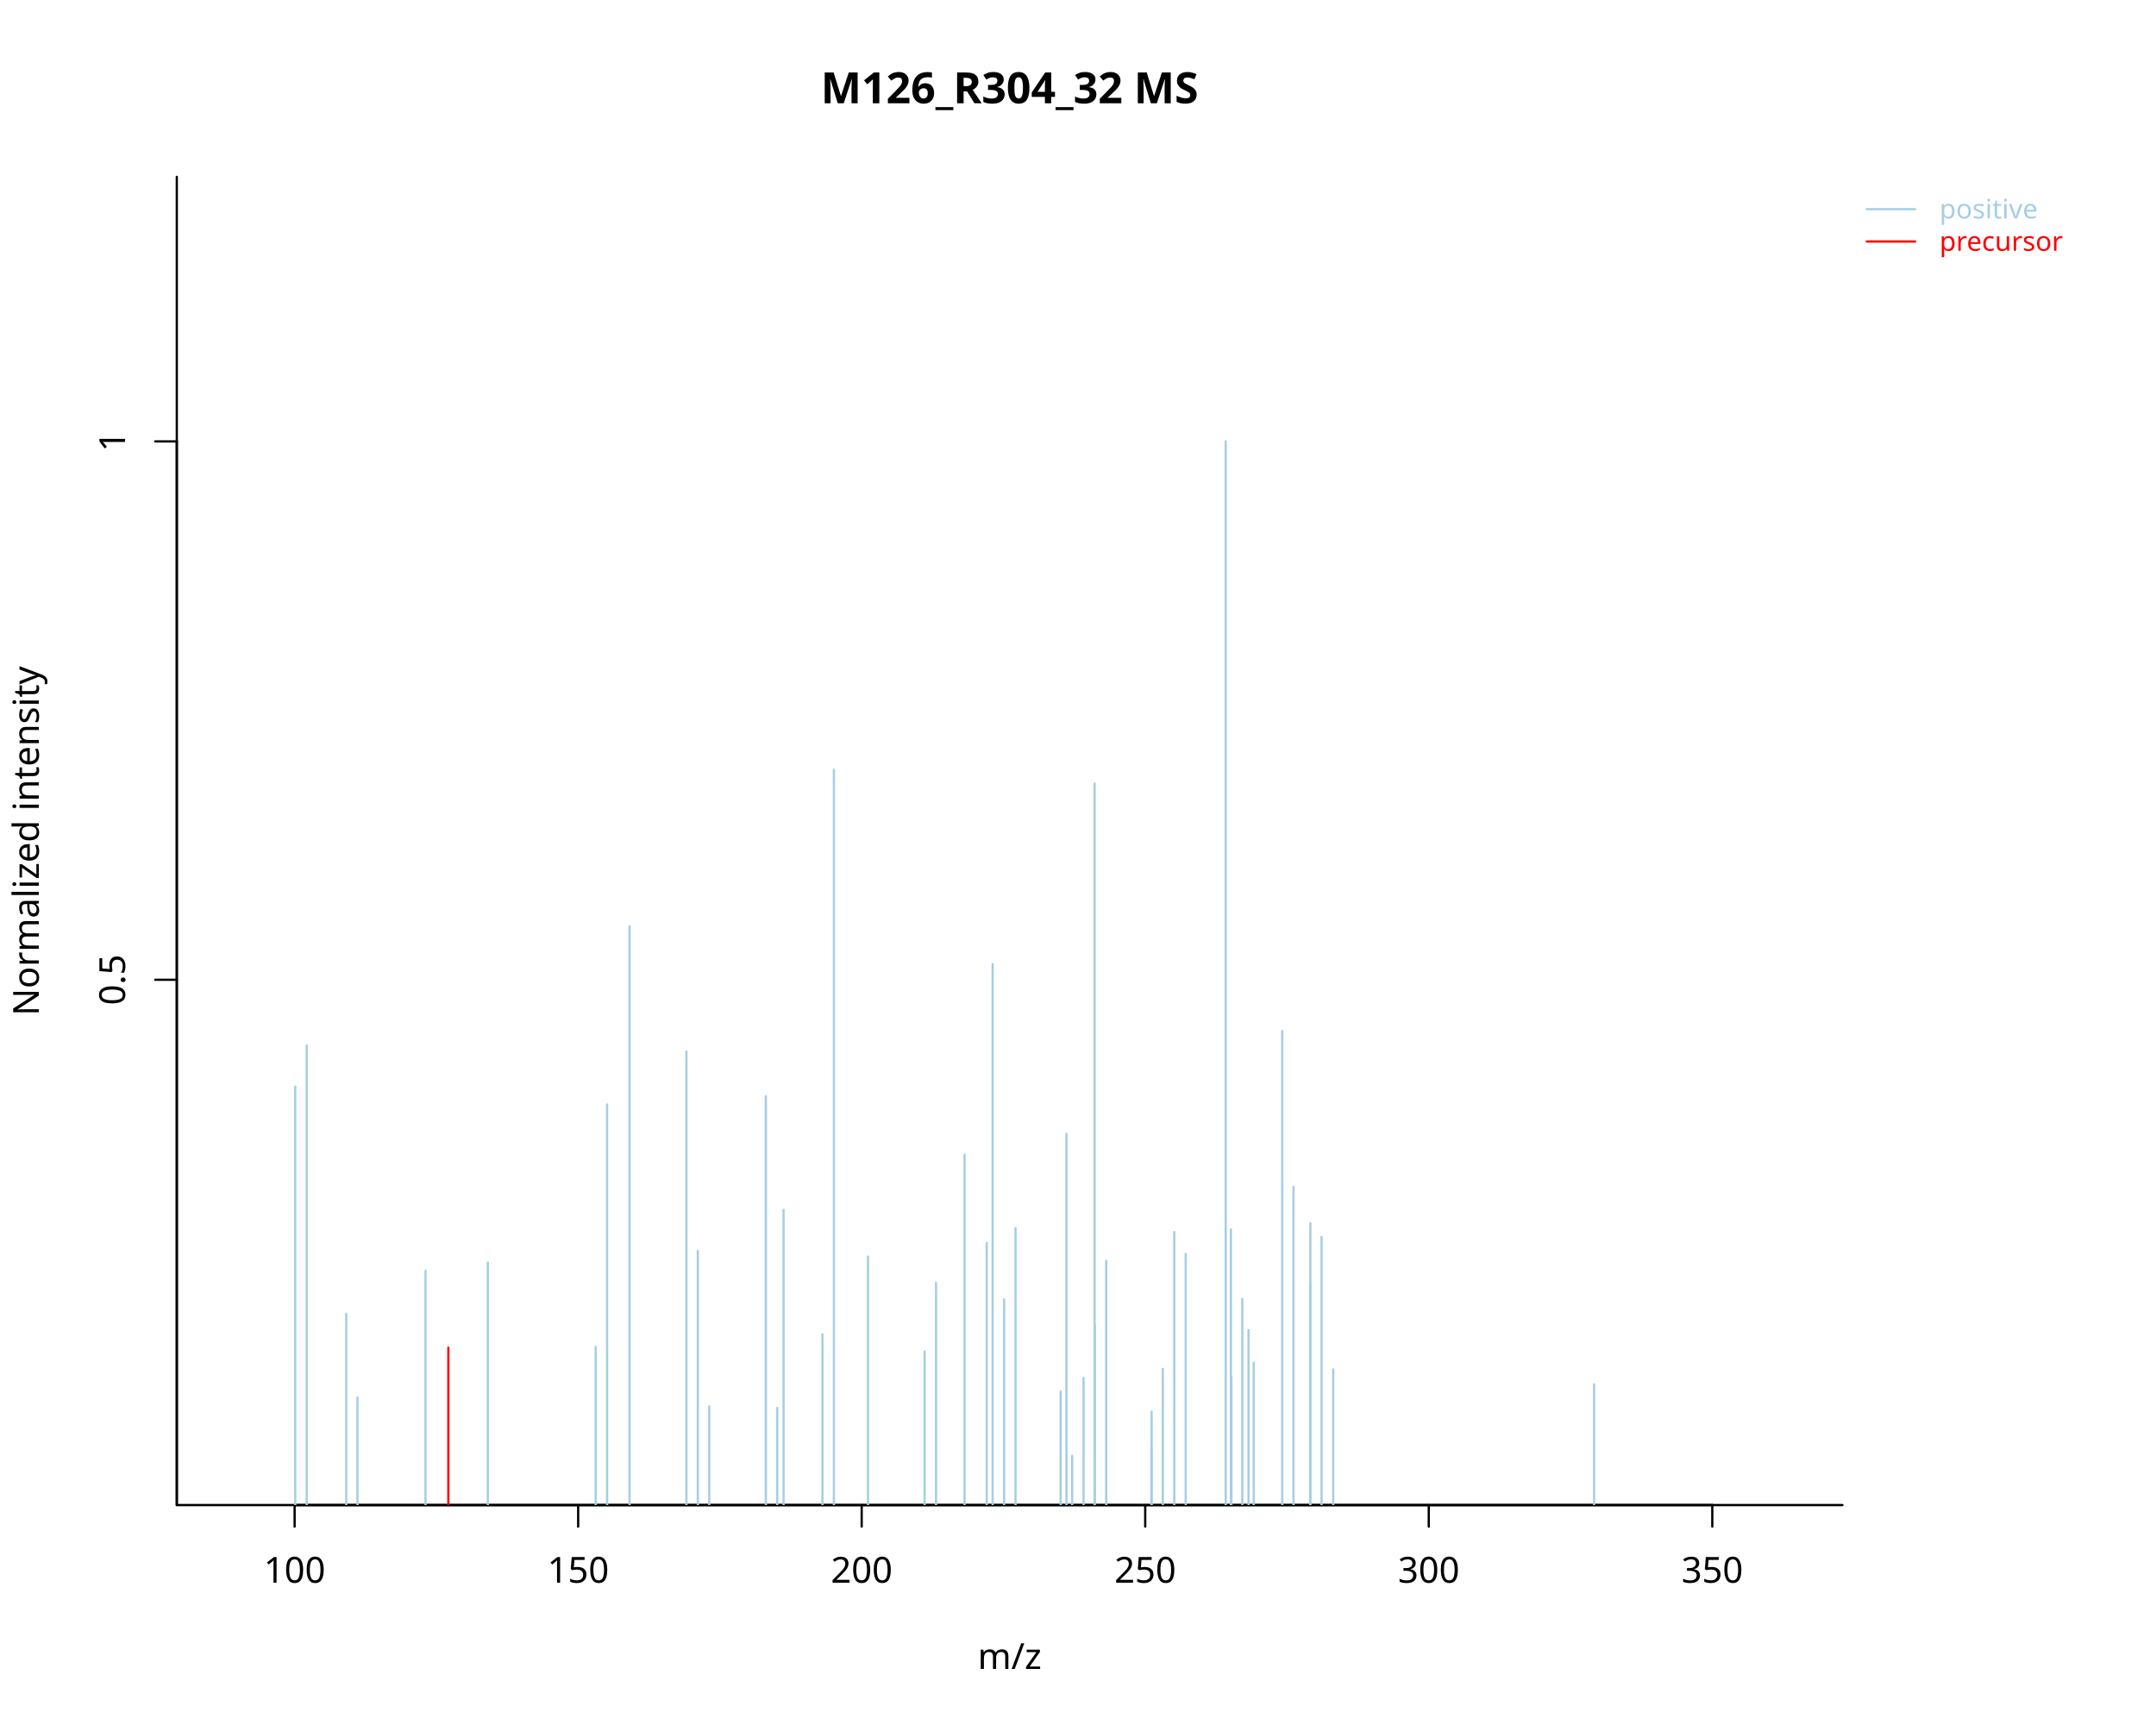
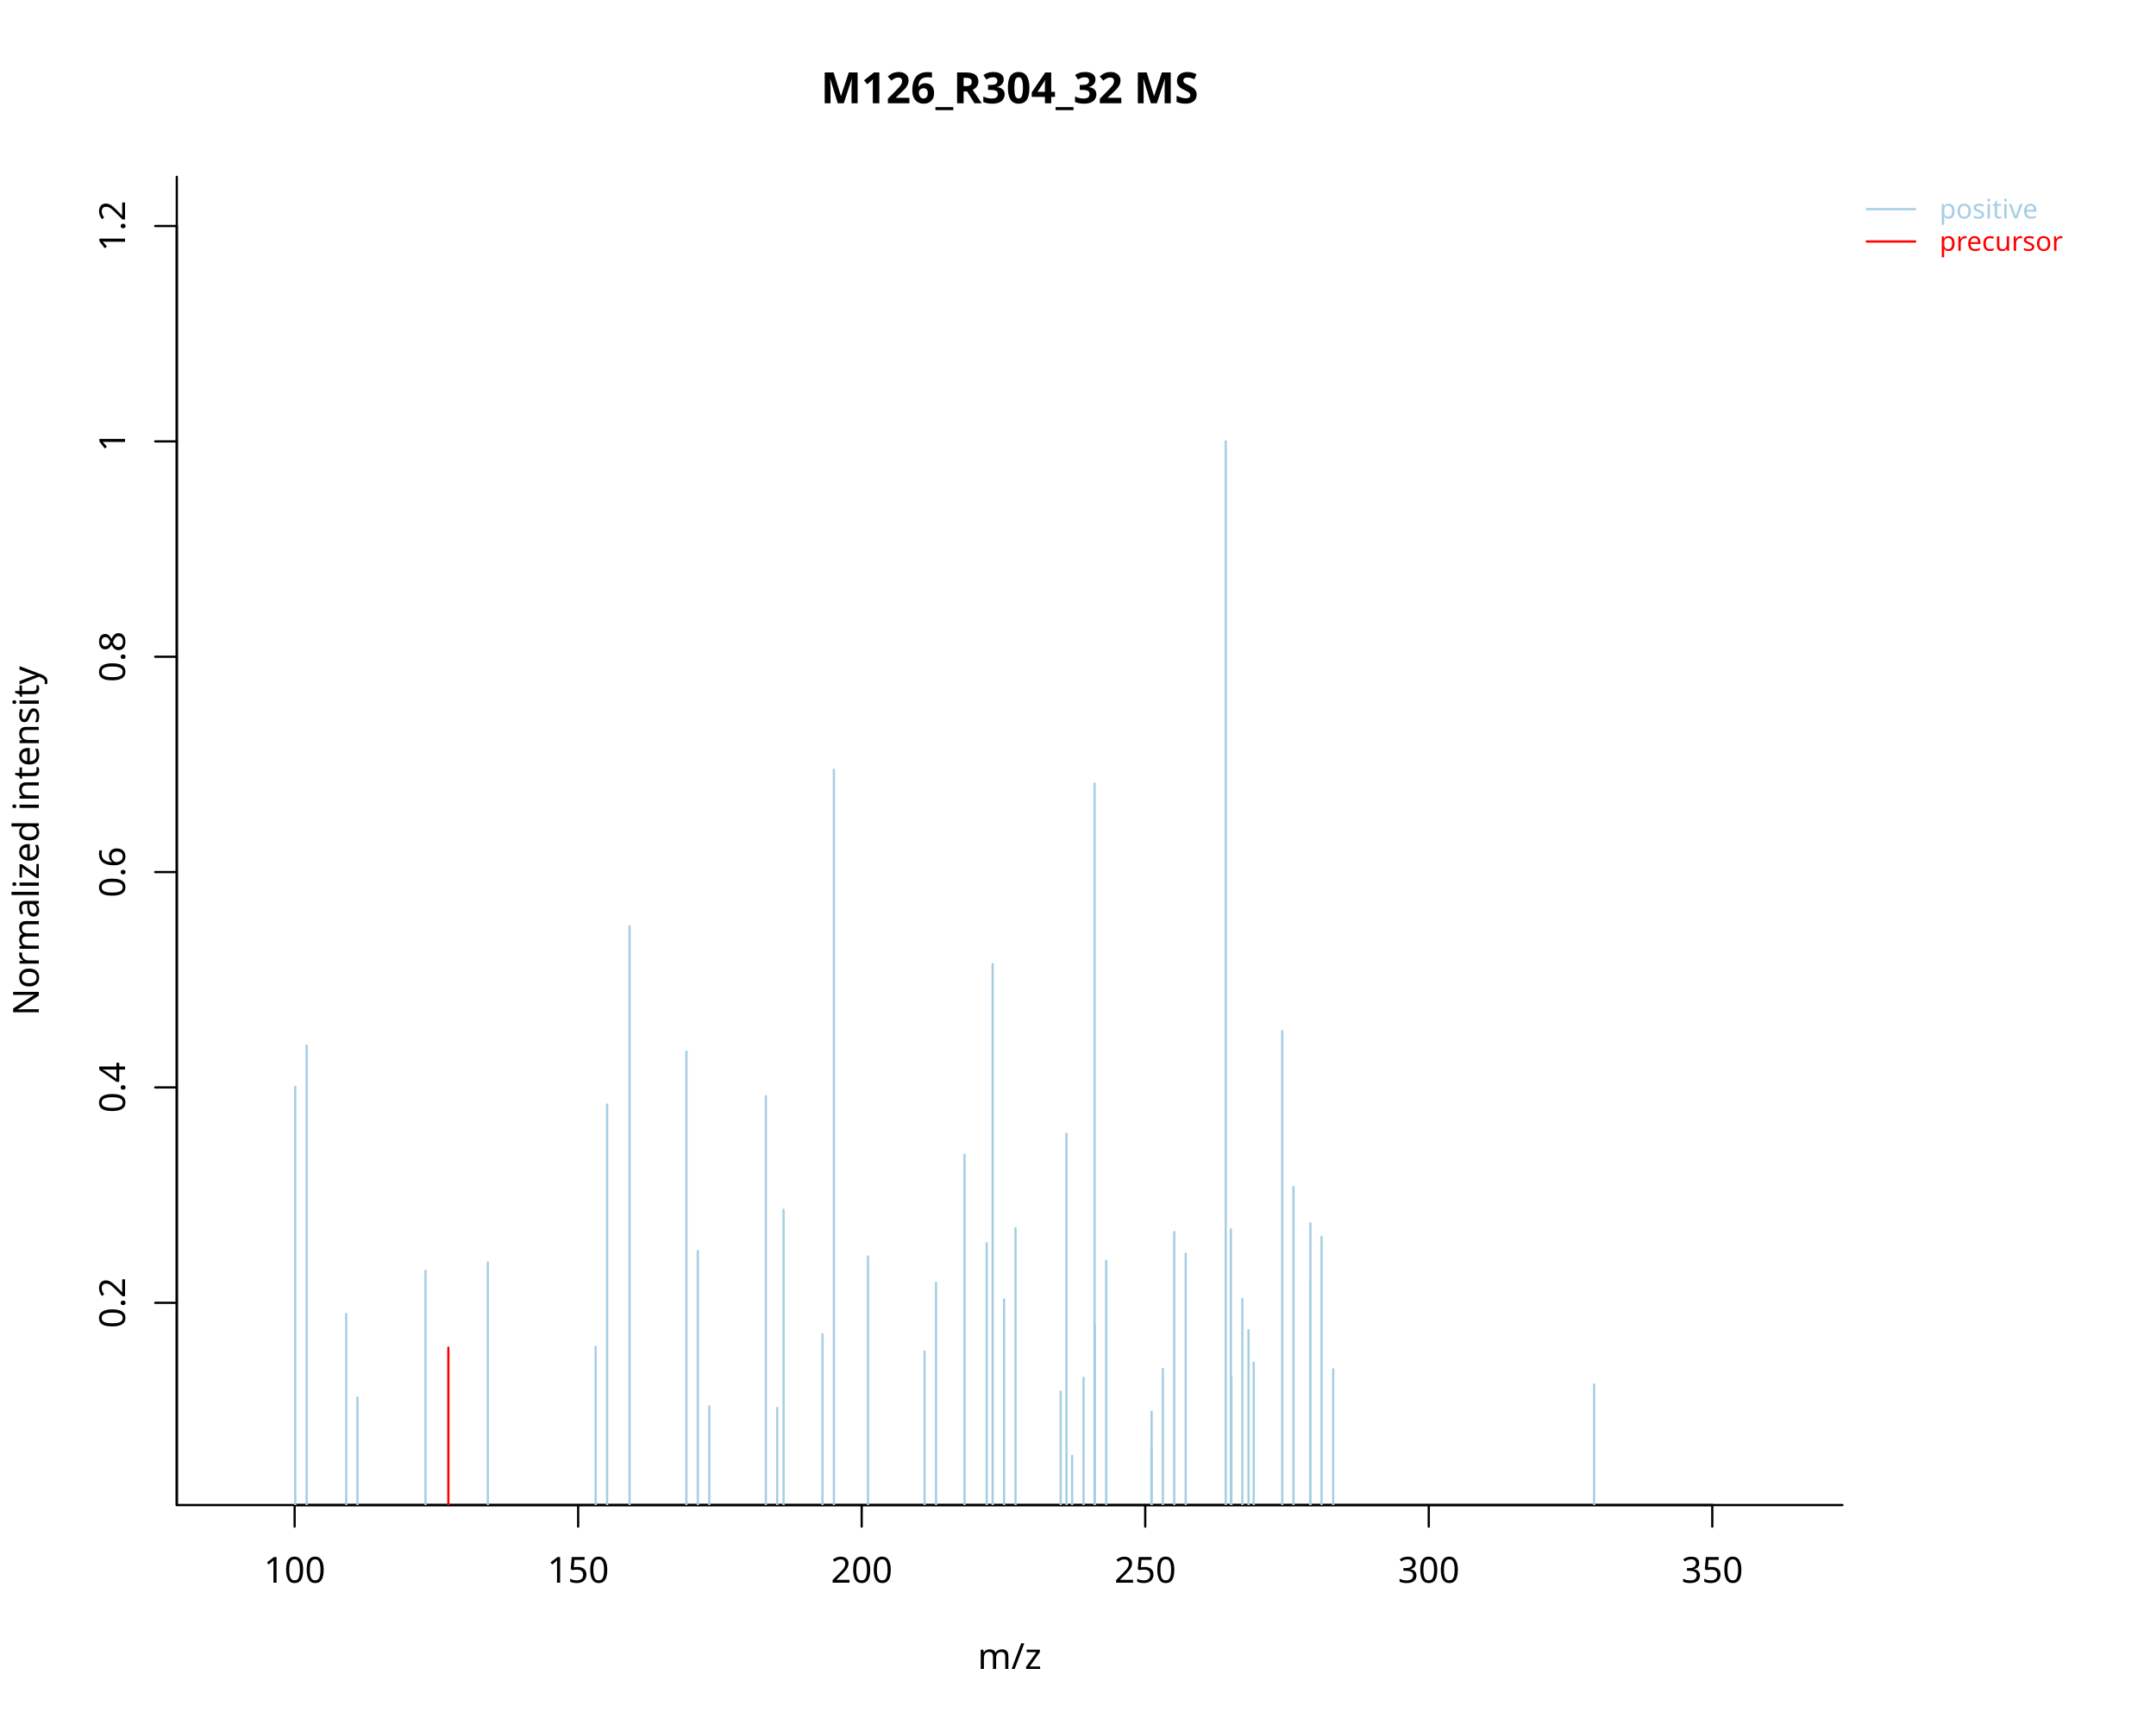
<svg xmlns="http://www.w3.org/2000/svg" class="svglite" data-engine-version="2.0" width="720.00pt" height="576.00pt" viewBox="0 0 720.00 576.00">
  <defs>
    <style type="text/css">
    .svglite line, .svglite polyline, .svglite polygon, .svglite path, .svglite rect, .svglite circle {
      fill: none;
      stroke: #000000;
      stroke-linecap: round;
      stroke-linejoin: round;
      stroke-miterlimit: 10.00;
    }
  </style>
  </defs>
  <rect width="100%" height="100%" style="stroke: none; fill: #FFFFFF;" />
  <defs>
    <clipPath id="cpMC4wMHw3MjAuMDB8MC4wMHw1NzYuMDA=">
      <rect x="0.00" y="0.00" width="720.00" height="576.00" />
    </clipPath>
  </defs>
  <g clip-path="url(#cpMC4wMHw3MjAuMDB8MC4wMHw1NzYuMDA=)">
    <line x1="98.39" y1="502.56" x2="571.82" y2="502.56" style="stroke-width: 0.75;" />
    <line x1="98.39" y1="502.56" x2="98.39" y2="509.76" style="stroke-width: 0.75;" />
    <line x1="193.08" y1="502.56" x2="193.08" y2="509.76" style="stroke-width: 0.75;" />
    <line x1="287.76" y1="502.56" x2="287.76" y2="509.76" style="stroke-width: 0.75;" />
    <line x1="382.45" y1="502.56" x2="382.45" y2="509.76" style="stroke-width: 0.75;" />
    <line x1="477.14" y1="502.56" x2="477.14" y2="509.76" style="stroke-width: 0.75;" />
    <line x1="571.82" y1="502.56" x2="571.82" y2="509.76" style="stroke-width: 0.75;" />
    <text x="98.39" y="528.48" text-anchor="middle" style="font-size: 12.00px; font-family: sans;" textLength="20.02px" lengthAdjust="spacingAndGlyphs">100</text>
    <text x="193.08" y="528.48" text-anchor="middle" style="font-size: 12.00px; font-family: sans;" textLength="20.02px" lengthAdjust="spacingAndGlyphs">150</text>
    <text x="287.76" y="528.48" text-anchor="middle" style="font-size: 12.00px; font-family: sans;" textLength="20.02px" lengthAdjust="spacingAndGlyphs">200</text>
    <text x="382.45" y="528.48" text-anchor="middle" style="font-size: 12.00px; font-family: sans;" textLength="20.02px" lengthAdjust="spacingAndGlyphs">250</text>
    <text x="477.14" y="528.48" text-anchor="middle" style="font-size: 12.00px; font-family: sans;" textLength="20.02px" lengthAdjust="spacingAndGlyphs">300</text>
    <text x="571.82" y="528.48" text-anchor="middle" style="font-size: 12.00px; font-family: sans;" textLength="20.02px" lengthAdjust="spacingAndGlyphs">350</text>
    <polyline points="59.04,59.04 59.04,502.56 615.29,502.56 " style="stroke-width: 0.75;" />
  </g>
  <defs>
    <clipPath id="cpMC4wMHw2NDUuNTN8MC4wMHw1NzYuMDA=">
      <rect x="0.00" y="0.00" width="645.53" height="576.00" />
    </clipPath>
  </defs>
  <g clip-path="url(#cpMC4wMHw2NDUuNTN8MC4wMHw1NzYuMDA=)">
    <text x="337.16" y="34.48" text-anchor="middle" style="font-size: 14.40px; font-weight: bold; font-family: sans;" textLength="128.11px" lengthAdjust="spacingAndGlyphs">M126_R304_32 MS</text>
    <text x="337.16" y="557.28" text-anchor="middle" style="font-size: 12.00px; font-family: sans;" textLength="19.34px" lengthAdjust="spacingAndGlyphs">m/z</text>
    <text transform="translate(12.96,280.80) rotate(-90)" text-anchor="middle" style="font-size: 12.00px; font-family: sans;" textLength="108.06px" lengthAdjust="spacingAndGlyphs">Normalized intensity</text>
  </g>
  <defs>
    <clipPath id="cpNTkuMDR8NjE1LjI5fDU5LjA0fDUwMi41Ng==">
      <rect x="59.04" y="59.04" width="556.25" height="443.52" />
    </clipPath>
  </defs>
  <g clip-path="url(#cpNTkuMDR8NjE1LjI5fDU5LjA0fDUwMi41Ng==)">
    <line x1="358.04" y1="506.94" x2="358.04" y2="486.13" style="stroke-width: 0.75; stroke: #A6CEE3;" />
    <line x1="384.51" y1="506.94" x2="384.51" y2="483.03" style="stroke-width: 0.75; stroke: #A6CEE3;" />
    <line x1="384.58" y1="506.94" x2="384.58" y2="471.38" style="stroke-width: 0.75; stroke: #A6CEE3;" />
    <line x1="259.57" y1="506.94" x2="259.57" y2="470.10" style="stroke-width: 0.75; stroke: #A6CEE3;" />
    <line x1="236.85" y1="506.94" x2="236.85" y2="469.60" style="stroke-width: 0.75; stroke: #A6CEE3;" />
    <line x1="119.37" y1="506.94" x2="119.37" y2="466.62" style="stroke-width: 0.75; stroke: #A6CEE3;" />
    <line x1="354.22" y1="506.94" x2="354.22" y2="464.62" style="stroke-width: 0.75; stroke: #A6CEE3;" />
    <line x1="532.35" y1="506.94" x2="532.35" y2="462.29" style="stroke-width: 0.75; stroke: #A6CEE3;" />
    <line x1="361.86" y1="506.94" x2="361.86" y2="460.09" style="stroke-width: 0.75; stroke: #A6CEE3;" />
    <line x1="411.23" y1="506.94" x2="411.23" y2="459.74" style="stroke-width: 0.75; stroke: #A6CEE3;" />
    <line x1="445.23" y1="506.94" x2="445.23" y2="457.21" style="stroke-width: 0.75; stroke: #A6CEE3;" />
    <line x1="388.33" y1="506.94" x2="388.33" y2="457.06" style="stroke-width: 0.75; stroke: #A6CEE3;" />
    <line x1="418.69" y1="506.94" x2="418.69" y2="455.01" style="stroke-width: 0.75; stroke: #A6CEE3;" />
    <line x1="308.77" y1="506.94" x2="308.77" y2="451.26" style="stroke-width: 0.75; stroke: #A6CEE3;" />
    <line x1="149.73" y1="506.94" x2="149.73" y2="450.00" style="stroke-width: 0.75; stroke: #FF0000;" />
    <line x1="198.93" y1="506.94" x2="198.93" y2="449.74" style="stroke-width: 0.75; stroke: #A6CEE3;" />
    <line x1="274.66" y1="506.94" x2="274.66" y2="445.54" style="stroke-width: 0.75; stroke: #A6CEE3;" />
    <line x1="416.95" y1="506.94" x2="416.95" y2="444.12" style="stroke-width: 0.75; stroke: #A6CEE3;" />
    <line x1="365.61" y1="506.94" x2="365.61" y2="442.59" style="stroke-width: 0.75; stroke: #A6CEE3;" />
    <line x1="115.62" y1="506.94" x2="115.62" y2="438.73" style="stroke-width: 0.75; stroke: #A6CEE3;" />
    <line x1="335.32" y1="506.94" x2="335.32" y2="433.86" style="stroke-width: 0.75; stroke: #A6CEE3;" />
    <line x1="414.87" y1="506.94" x2="414.87" y2="433.71" style="stroke-width: 0.75; stroke: #A6CEE3;" />
    <line x1="312.59" y1="506.94" x2="312.59" y2="428.36" style="stroke-width: 0.75; stroke: #A6CEE3;" />
    <line x1="437.54" y1="506.94" x2="437.54" y2="428.05" style="stroke-width: 0.75; stroke: #A6CEE3;" />
    <line x1="142.10" y1="506.94" x2="142.10" y2="424.32" style="stroke-width: 0.75; stroke: #A6CEE3;" />
    <line x1="162.91" y1="506.94" x2="162.91" y2="421.57" style="stroke-width: 0.75; stroke: #A6CEE3;" />
    <line x1="369.42" y1="506.94" x2="369.42" y2="420.98" style="stroke-width: 0.75; stroke: #A6CEE3;" />
    <line x1="289.87" y1="506.94" x2="289.87" y2="419.56" style="stroke-width: 0.75; stroke: #A6CEE3;" />
    <line x1="395.97" y1="506.94" x2="395.97" y2="418.67" style="stroke-width: 0.75; stroke: #A6CEE3;" />
    <line x1="233.04" y1="506.94" x2="233.04" y2="417.72" style="stroke-width: 0.75; stroke: #A6CEE3;" />
    <line x1="329.51" y1="506.94" x2="329.51" y2="415.08" style="stroke-width: 0.75; stroke: #A6CEE3;" />
    <line x1="441.34" y1="506.94" x2="441.34" y2="412.99" style="stroke-width: 0.75; stroke: #A6CEE3;" />
    <line x1="392.15" y1="506.94" x2="392.15" y2="411.39" style="stroke-width: 0.75; stroke: #A6CEE3;" />
    <line x1="411.05" y1="506.94" x2="411.05" y2="410.49" style="stroke-width: 0.75; stroke: #A6CEE3;" />
    <line x1="339.13" y1="506.94" x2="339.13" y2="410.13" style="stroke-width: 0.75; stroke: #A6CEE3;" />
    <line x1="437.60" y1="506.94" x2="437.60" y2="408.48" style="stroke-width: 0.75; stroke: #A6CEE3;" />
    <line x1="261.67" y1="506.94" x2="261.67" y2="403.93" style="stroke-width: 0.75; stroke: #A6CEE3;" />
    <line x1="431.96" y1="506.94" x2="431.96" y2="396.35" style="stroke-width: 0.75; stroke: #A6CEE3;" />
    <line x1="322.11" y1="506.94" x2="322.11" y2="385.58" style="stroke-width: 0.75; stroke: #A6CEE3;" />
    <line x1="356.15" y1="506.94" x2="356.15" y2="378.58" style="stroke-width: 0.75; stroke: #A6CEE3;" />
    <line x1="202.75" y1="506.94" x2="202.75" y2="368.81" style="stroke-width: 0.75; stroke: #A6CEE3;" />
    <line x1="255.76" y1="506.94" x2="255.76" y2="366.01" style="stroke-width: 0.75; stroke: #A6CEE3;" />
    <line x1="98.60" y1="506.94" x2="98.60" y2="362.89" style="stroke-width: 0.75; stroke: #A6CEE3;" />
    <line x1="229.22" y1="506.94" x2="229.22" y2="351.12" style="stroke-width: 0.75; stroke: #A6CEE3;" />
    <line x1="102.42" y1="506.94" x2="102.42" y2="349.08" style="stroke-width: 0.75; stroke: #A6CEE3;" />
    <line x1="428.21" y1="506.94" x2="428.21" y2="344.28" style="stroke-width: 0.75; stroke: #A6CEE3;" />
    <line x1="331.50" y1="506.94" x2="331.50" y2="321.91" style="stroke-width: 0.75; stroke: #A6CEE3;" />
    <line x1="210.24" y1="506.94" x2="210.24" y2="309.29" style="stroke-width: 0.75; stroke: #A6CEE3;" />
    <line x1="365.53" y1="506.94" x2="365.53" y2="261.63" style="stroke-width: 0.75; stroke: #A6CEE3;" />
    <line x1="278.48" y1="506.94" x2="278.48" y2="257.03" style="stroke-width: 0.75; stroke: #A6CEE3;" />
    <line x1="409.33" y1="506.94" x2="409.33" y2="147.38" style="stroke-width: 0.75; stroke: #A6CEE3;" />
  </g>
  <g clip-path="url(#cpMC4wMHw3MjAuMDB8MC4wMHw1NzYuMDA=)">
-     <line x1="59.04" y1="502.56" x2="59.04" y2="147.38" style="stroke-width: 0.75;" />
-     <line x1="59.04" y1="327.16" x2="51.84" y2="327.16" style="stroke-width: 0.75;" />
+     <line x1="59.04" y1="502.56" x2="59.04" y2="75.47" style="stroke-width: 0.75;" />
+     <line x1="59.04" y1="435.03" x2="51.84" y2="435.03" style="stroke-width: 0.75;" />
+     <line x1="59.04" y1="363.11" x2="51.84" y2="363.11" style="stroke-width: 0.75;" />
+     <line x1="59.04" y1="291.20" x2="51.84" y2="291.20" style="stroke-width: 0.75;" />
+     <line x1="59.04" y1="219.29" x2="51.84" y2="219.29" style="stroke-width: 0.75;" />
    <line x1="59.04" y1="147.38" x2="51.84" y2="147.38" style="stroke-width: 0.75;" />
-     <text transform="translate(41.76,327.16) rotate(-90)" text-anchor="middle" style="font-size: 12.00px; font-family: sans;" textLength="16.68px" lengthAdjust="spacingAndGlyphs">0.5</text>
+     <line x1="59.04" y1="75.47" x2="51.84" y2="75.47" style="stroke-width: 0.75;" />
+     <text transform="translate(41.76,435.03) rotate(-90)" text-anchor="middle" style="font-size: 12.00px; font-family: sans;" textLength="16.68px" lengthAdjust="spacingAndGlyphs">0.2</text>
+     <text transform="translate(41.76,363.11) rotate(-90)" text-anchor="middle" style="font-size: 12.00px; font-family: sans;" textLength="16.68px" lengthAdjust="spacingAndGlyphs">0.4</text>
+     <text transform="translate(41.76,291.20) rotate(-90)" text-anchor="middle" style="font-size: 12.00px; font-family: sans;" textLength="16.68px" lengthAdjust="spacingAndGlyphs">0.6</text>
+     <text transform="translate(41.76,219.29) rotate(-90)" text-anchor="middle" style="font-size: 12.00px; font-family: sans;" textLength="16.68px" lengthAdjust="spacingAndGlyphs">0.8</text>
    <text transform="translate(41.76,147.38) rotate(-90)" text-anchor="middle" style="font-size: 12.00px; font-family: sans;" textLength="6.67px" lengthAdjust="spacingAndGlyphs">1</text>
+     <text transform="translate(41.76,75.47) rotate(-90)" text-anchor="middle" style="font-size: 12.00px; font-family: sans;" textLength="16.68px" lengthAdjust="spacingAndGlyphs">1.2</text>
    <line x1="623.39" y1="69.84" x2="639.59" y2="69.84" style="stroke-width: 0.75; stroke: #A6CEE3;" />
    <line x1="623.39" y1="80.64" x2="639.59" y2="80.64" style="stroke-width: 0.75; stroke: #FF0000;" />
    <text x="647.69" y="72.94" style="font-size: 9.00px; fill: #A6CEE3; font-family: sans;" textLength="30.52px" lengthAdjust="spacingAndGlyphs">positive</text>
    <text x="647.69" y="83.74" style="font-size: 9.00px; fill: #FF0000; font-family: sans;" textLength="38.02px" lengthAdjust="spacingAndGlyphs">precursor</text>
  </g>
</svg>
